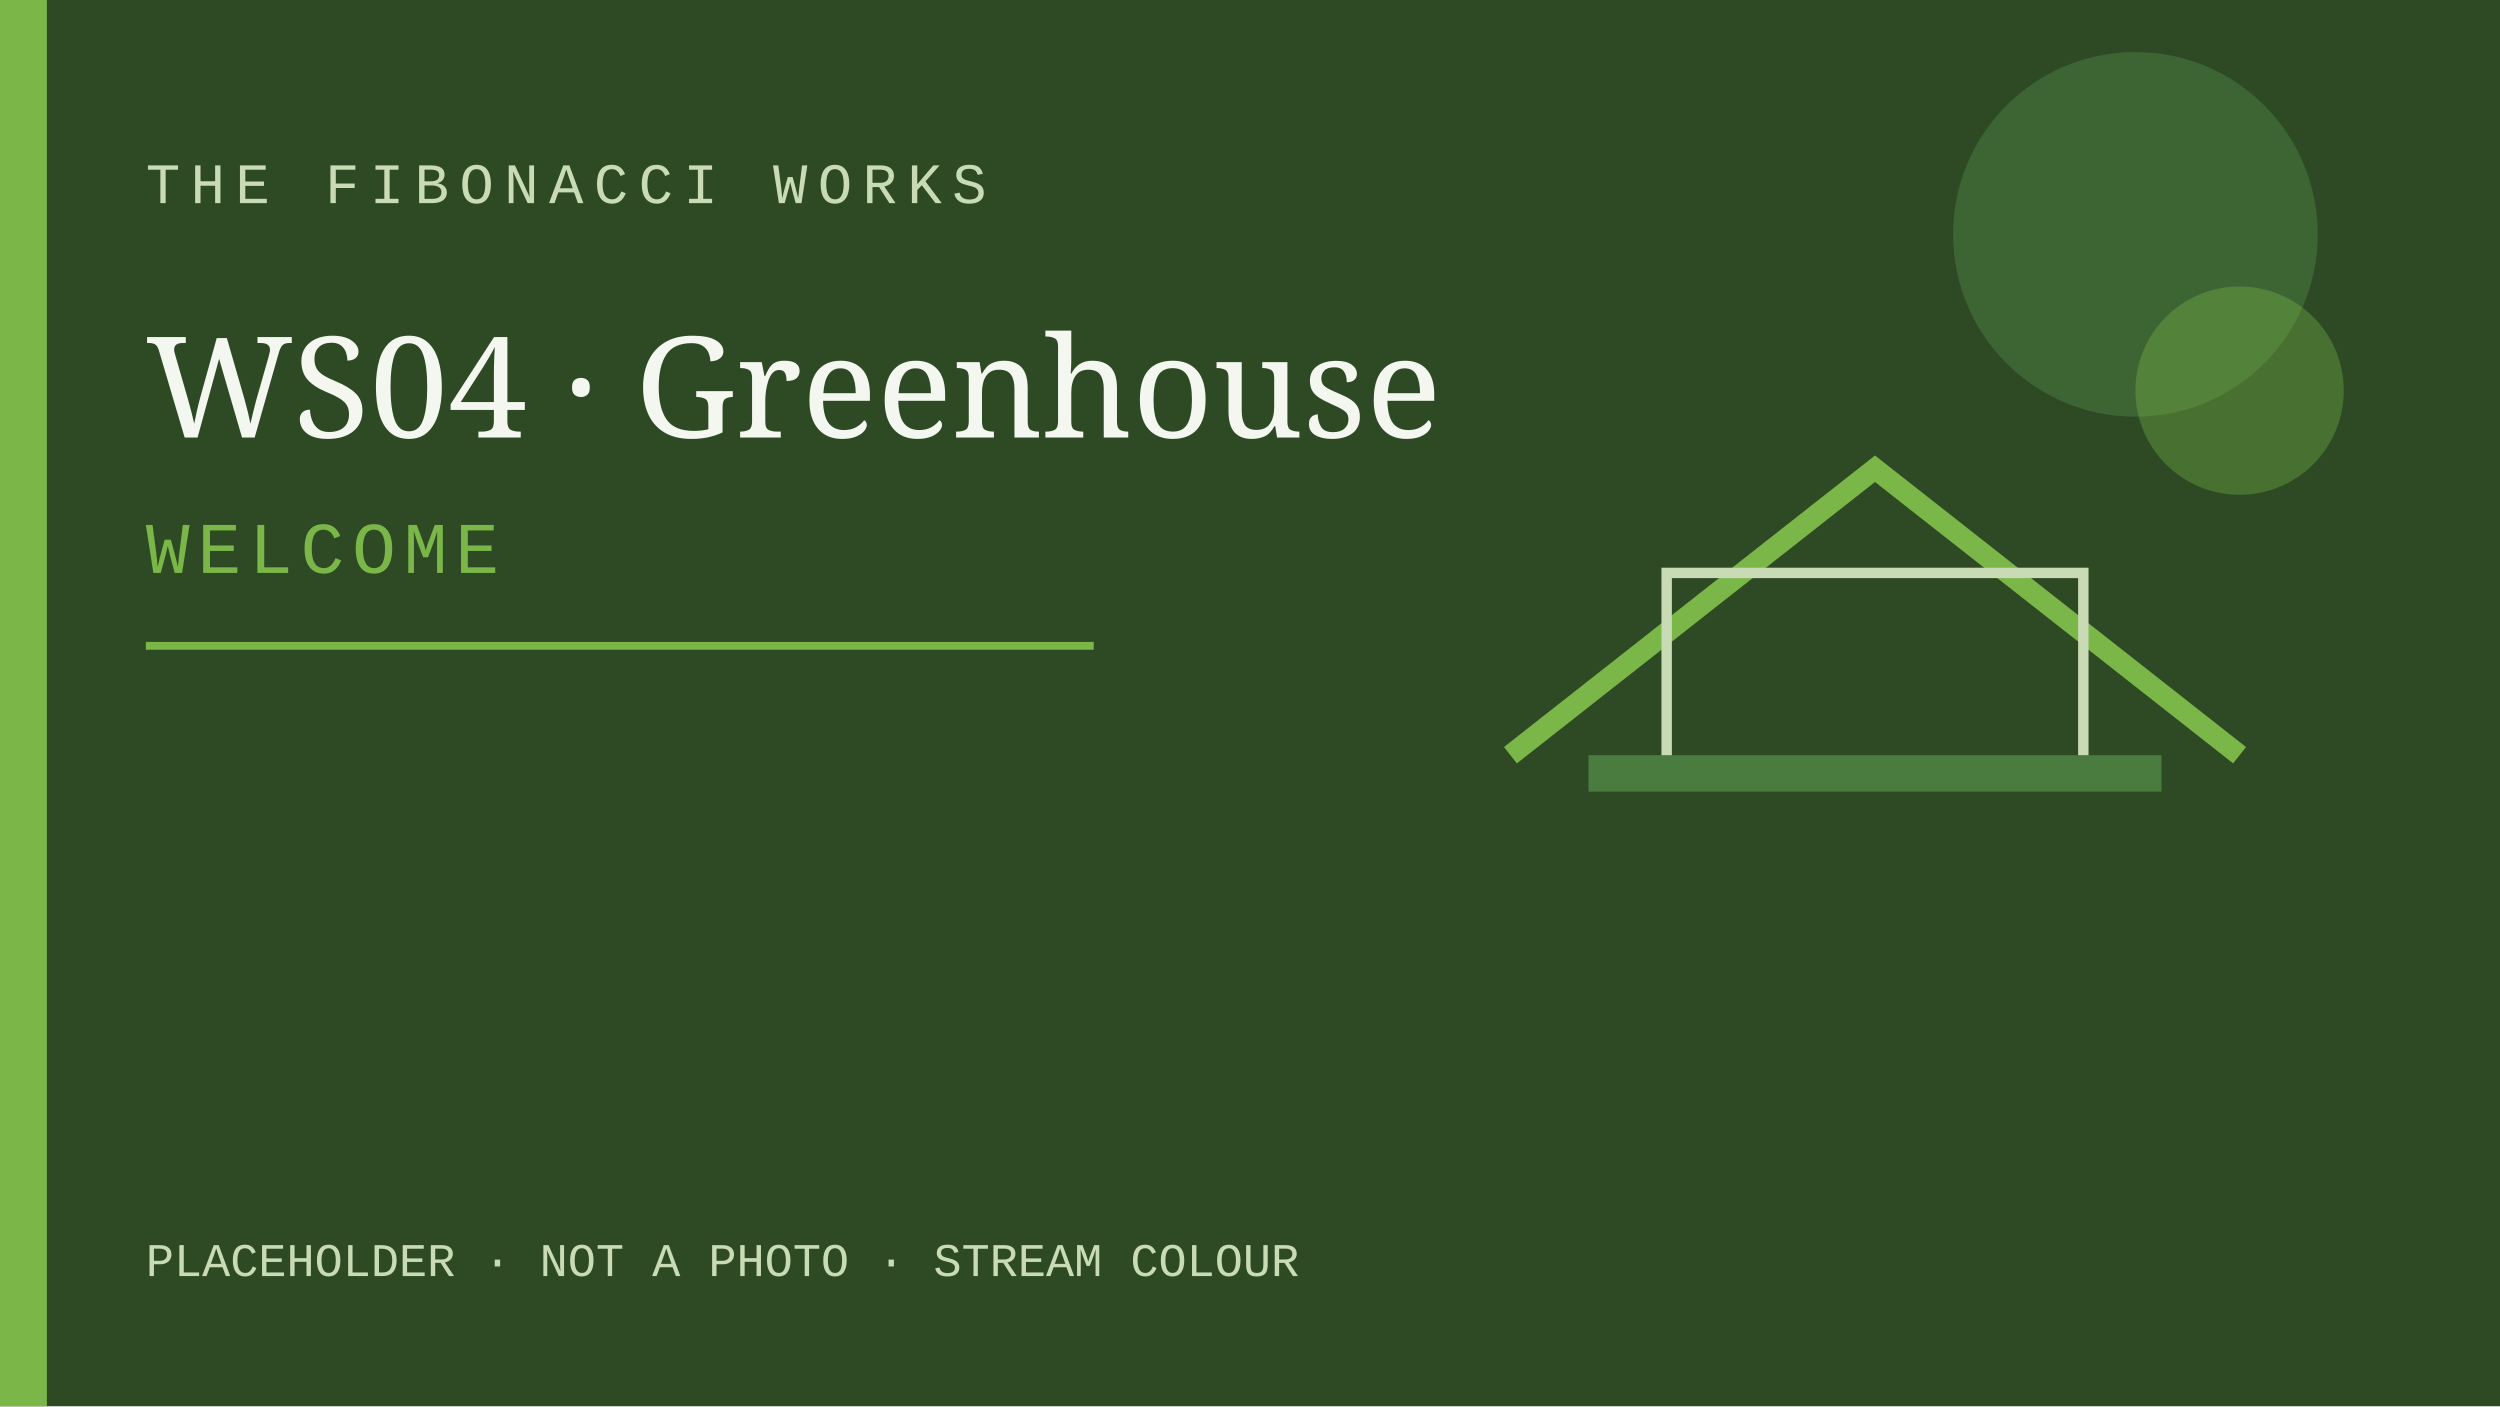
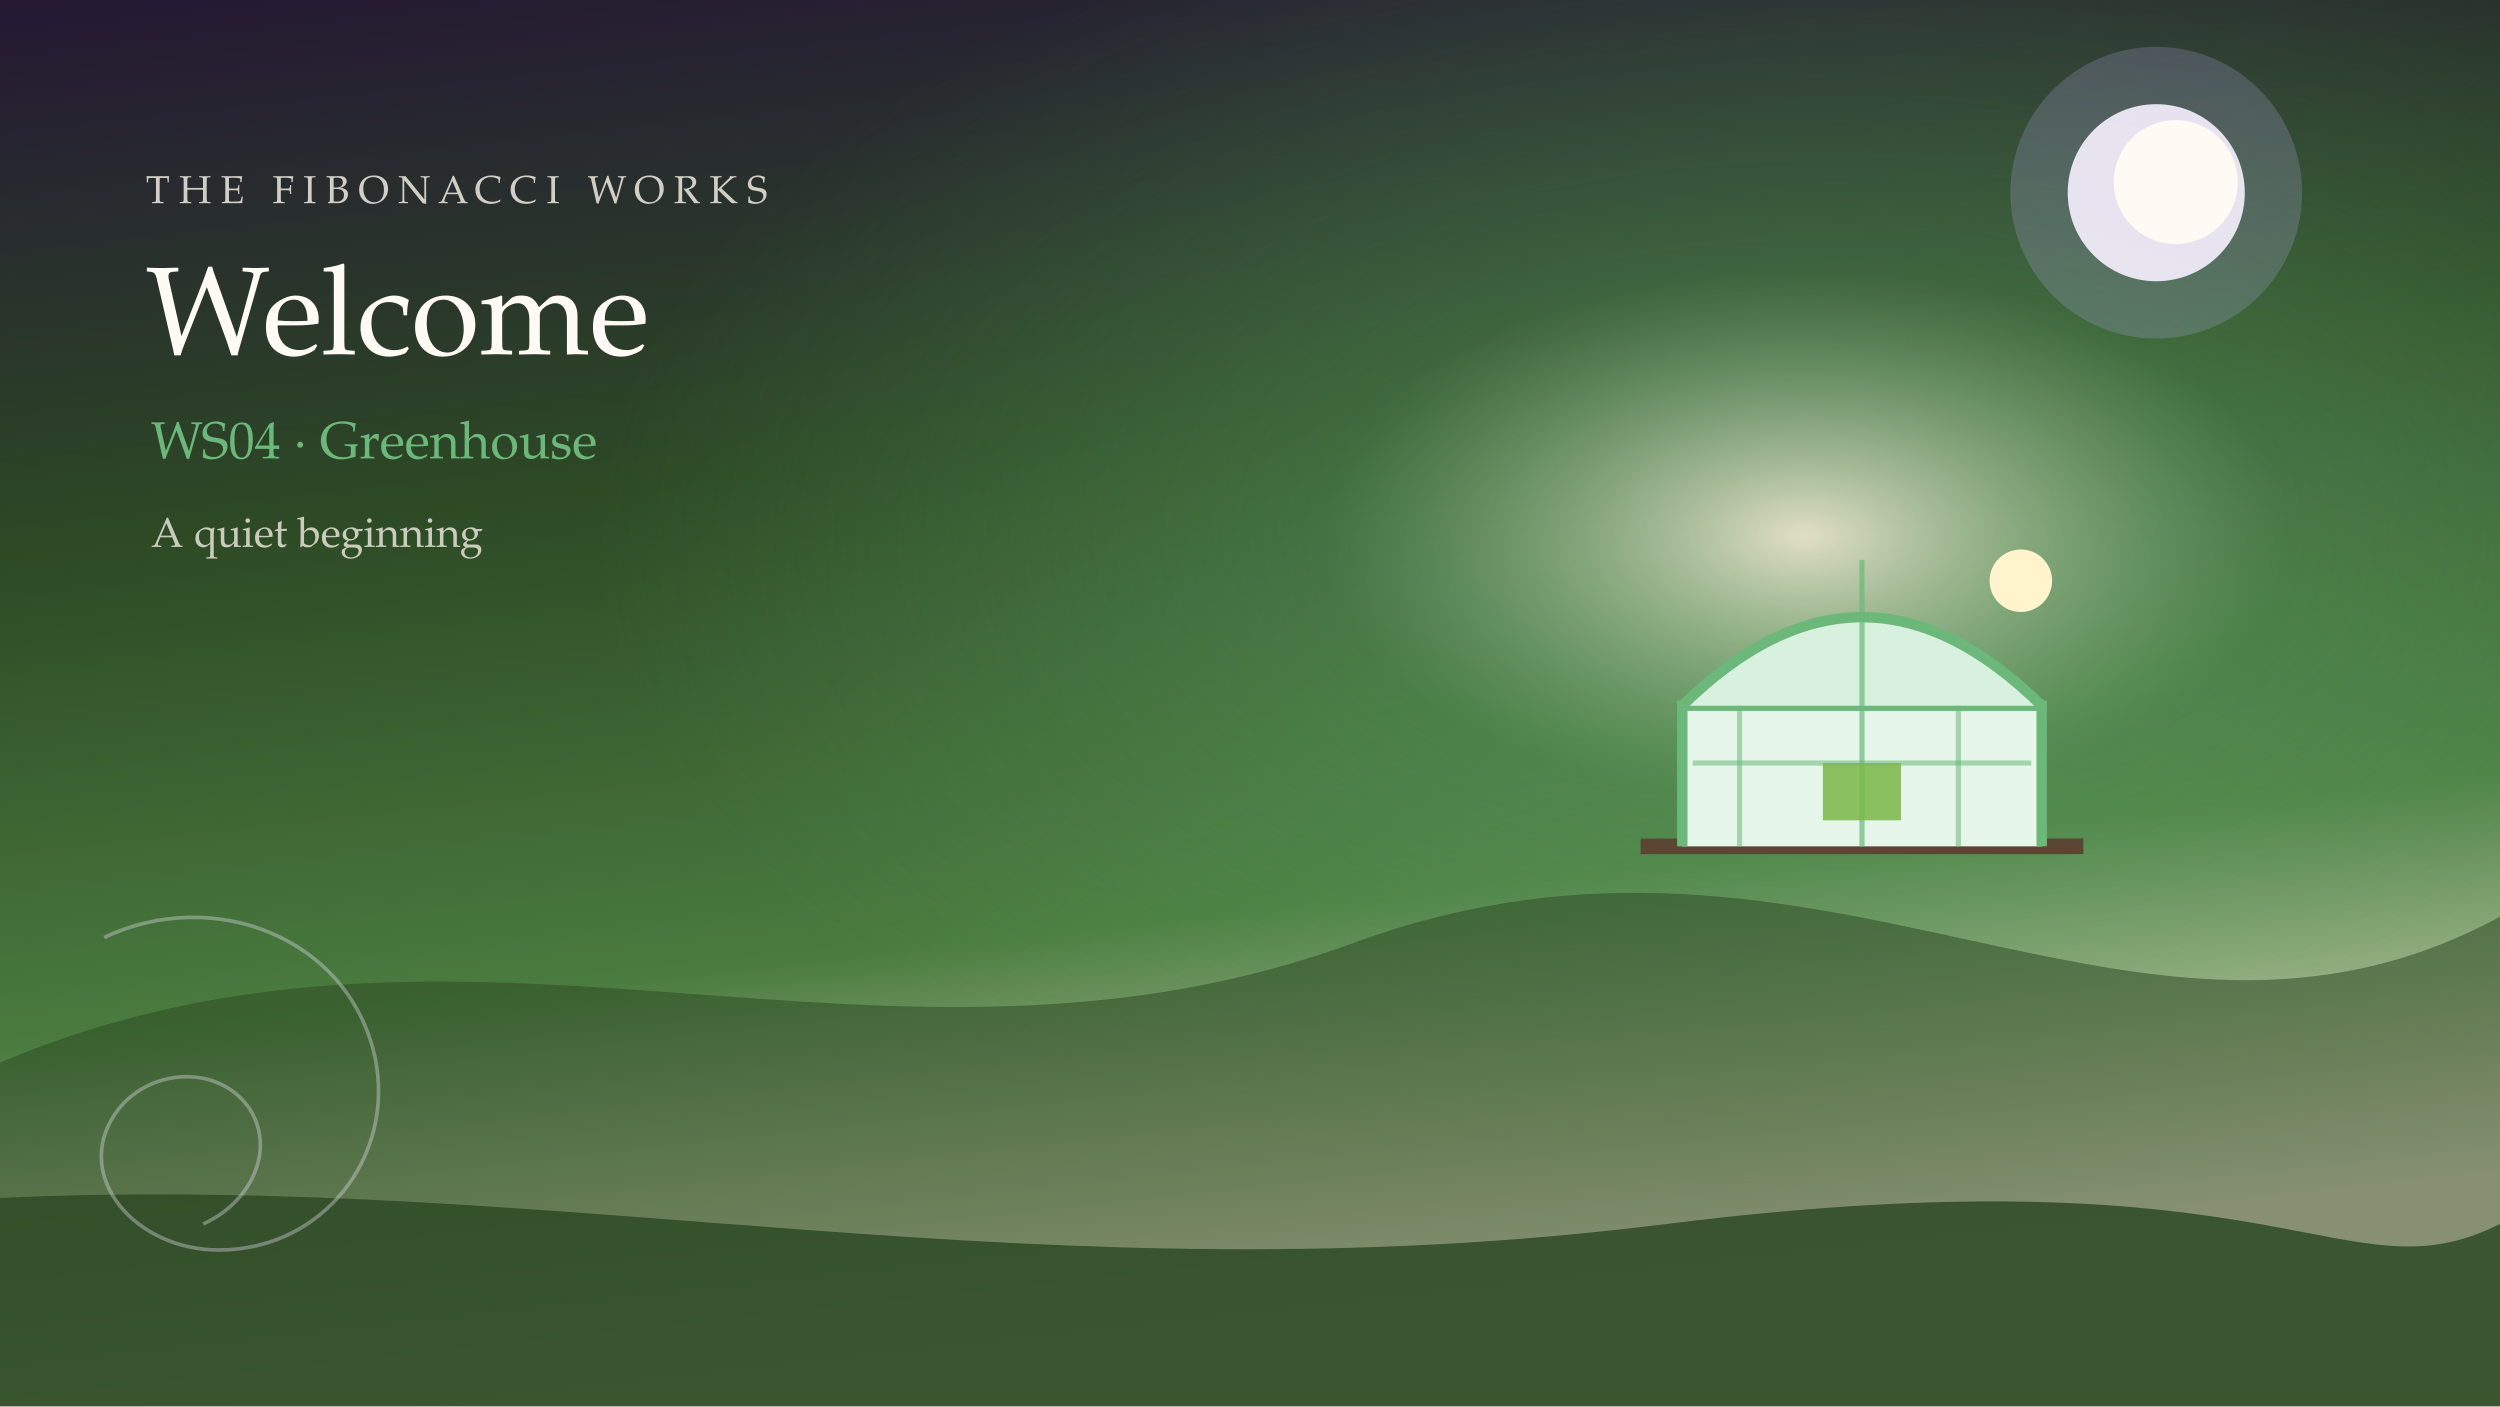
- <svg xmlns="http://www.w3.org/2000/svg" width="960" height="540" viewBox="0 0 960 540" role="img" aria-label="WS04 · Greenhouse Welcome">
-   <rect width="960" height="540" fill="#2d4a25" />
-   <rect x="0" y="0" width="18" height="540" fill="#7ab648" />
-   <circle cx="820" cy="90" r="70" fill="#4a7c3f" opacity="0.55" />
-   <circle cx="860" cy="150" r="40" fill="#7ab648" opacity="0.35" />
-   <text x="56" y="78" fill="#c9dbb4" font-family="Courier New, monospace" font-size="22" letter-spacing="4">THE FIBONACCI WORKS</text>
-   <text x="56" y="168" fill="#f4f7ef" font-family="Georgia, serif" font-size="54">WS04 · Greenhouse</text>
-   <text x="56" y="220" fill="#7ab648" font-family="Courier New, monospace" font-size="28" letter-spacing="3">WELCOME</text>
-   <line x1="56" y1="248" x2="420" y2="248" stroke="#7ab648" stroke-width="3" />
-   <g transform="translate(460,40)">
-     <path d="M120 250 L260 140 L400 250" fill="none" stroke="#7ab648" stroke-width="8" />
-     <rect x="150" y="250" width="220" height="14" fill="#4a7c3f" />
-     <path d="M180 250 L180 180 L340 180 L340 250" fill="none" stroke="#c9dbb4" stroke-width="4" />
+ <svg xmlns="http://www.w3.org/2000/svg" width="960" height="540" viewBox="0 0 960 540" role="img" aria-label="WS04 Greenhouse — Welcome">
+   <defs>
+     <linearGradient id="sky" x1="0" y1="0" x2="0.2" y2="1">
+       <stop offset="0" stop-color="#241833" />
+       <stop offset="0.38" stop-color="#2d4a25" />
+       <stop offset="0.72" stop-color="#4a7c3f" />
+       <stop offset="1" stop-color="#f3e6cf" />
+     </linearGradient>
+     <radialGradient id="lantern" cx="72%" cy="38%" r="48%">
+       <stop offset="0" stop-color="#fff6e2" stop-opacity="0.85" />
+       <stop offset="0.4" stop-color="#6bb87a" stop-opacity="0.28" />
+       <stop offset="1" stop-color="#6bb87a" stop-opacity="0" />
+     </radialGradient>
+   </defs>
+   <rect width="960" height="540" fill="url(#sky)" />
+   <rect width="960" height="540" fill="url(#lantern)" />
+   <circle cx="828" cy="74" r="56" fill="#c8b6ff" opacity="0.2" />
+   <circle cx="828" cy="74" r="34" fill="#f7f1ff" opacity="0.9" />
+   <circle cx="835.48" cy="69.92" r="23.8" fill="#fffaf3" />
+   <path d="M0 408 C 180 332, 340 428, 520 362 S 820 428, 960 352 V 540 H 0 Z" fill="#2d4a25" opacity="0.55" />
+   <path d="M0 460 C 220 450, 400 500, 640 470 S 900 500, 960 470 V 540 H 0 Z" fill="#2d4a25" opacity="0.85" />
+   <path d="M78 470 c 18-8 28-28 18-44 -12-18 -40-16 -52 2 -16 24 8 52 40 52 40 0 68-36 60-74 -10-46-62-66-104-46" fill="none" stroke="#efe8ff" stroke-width="1.4" opacity="0.35" />
+   <g transform="translate(590 175)">
+     <path d="M40 150 H 210" stroke="#5a4632" stroke-width="6" />
+     <path d="M56 150 V96 H 194 V150" fill="#e7f6ea" stroke="#6bb87a" stroke-width="4" />
+     <path d="M56 96 Q 125 28 194 96" fill="#d8f0de" stroke="#6bb87a" stroke-width="4" />
+     <path d="M125 40 V150" stroke="#6bb87a" stroke-width="2" opacity="0.7" />
+     <path d="M78 96 V150 M162 96 V150" stroke="#6bb87a" stroke-width="2" opacity="0.55" />
+     <path d="M60 118 H 190" stroke="#6bb87a" stroke-width="2" opacity="0.55" />
+     <path d="M110 140 V118 H 140 V140" fill="#7ab648" opacity="0.85" />
+     <circle cx="186" cy="48" r="12" fill="#fff4cc" />
  </g>
-   <text x="56" y="490" fill="#c9dbb4" font-family="Courier New, monospace" font-size="18">PLACEHOLDER · NOT A PHOTO · STREAM COLOUR</text>
+   <text x="56" y="78" fill="#f6f1e6" font-family="Georgia, Palatino, serif" font-size="15" letter-spacing="3.5" opacity="0.82">THE FIBONACCI WORKS</text>
+   <text x="56" y="136" fill="#fffaf3" font-family="Georgia, Palatino, serif" font-size="48">Welcome</text>
+   <text x="58" y="176" fill="#6bb87a" font-family="Georgia, Palatino, serif" font-size="20">WS04 · Greenhouse</text>
+   <text x="58" y="210" fill="#f6f1e6" font-family="Georgia, Palatino, serif" font-size="16" opacity="0.78">A quiet beginning</text>
</svg>
